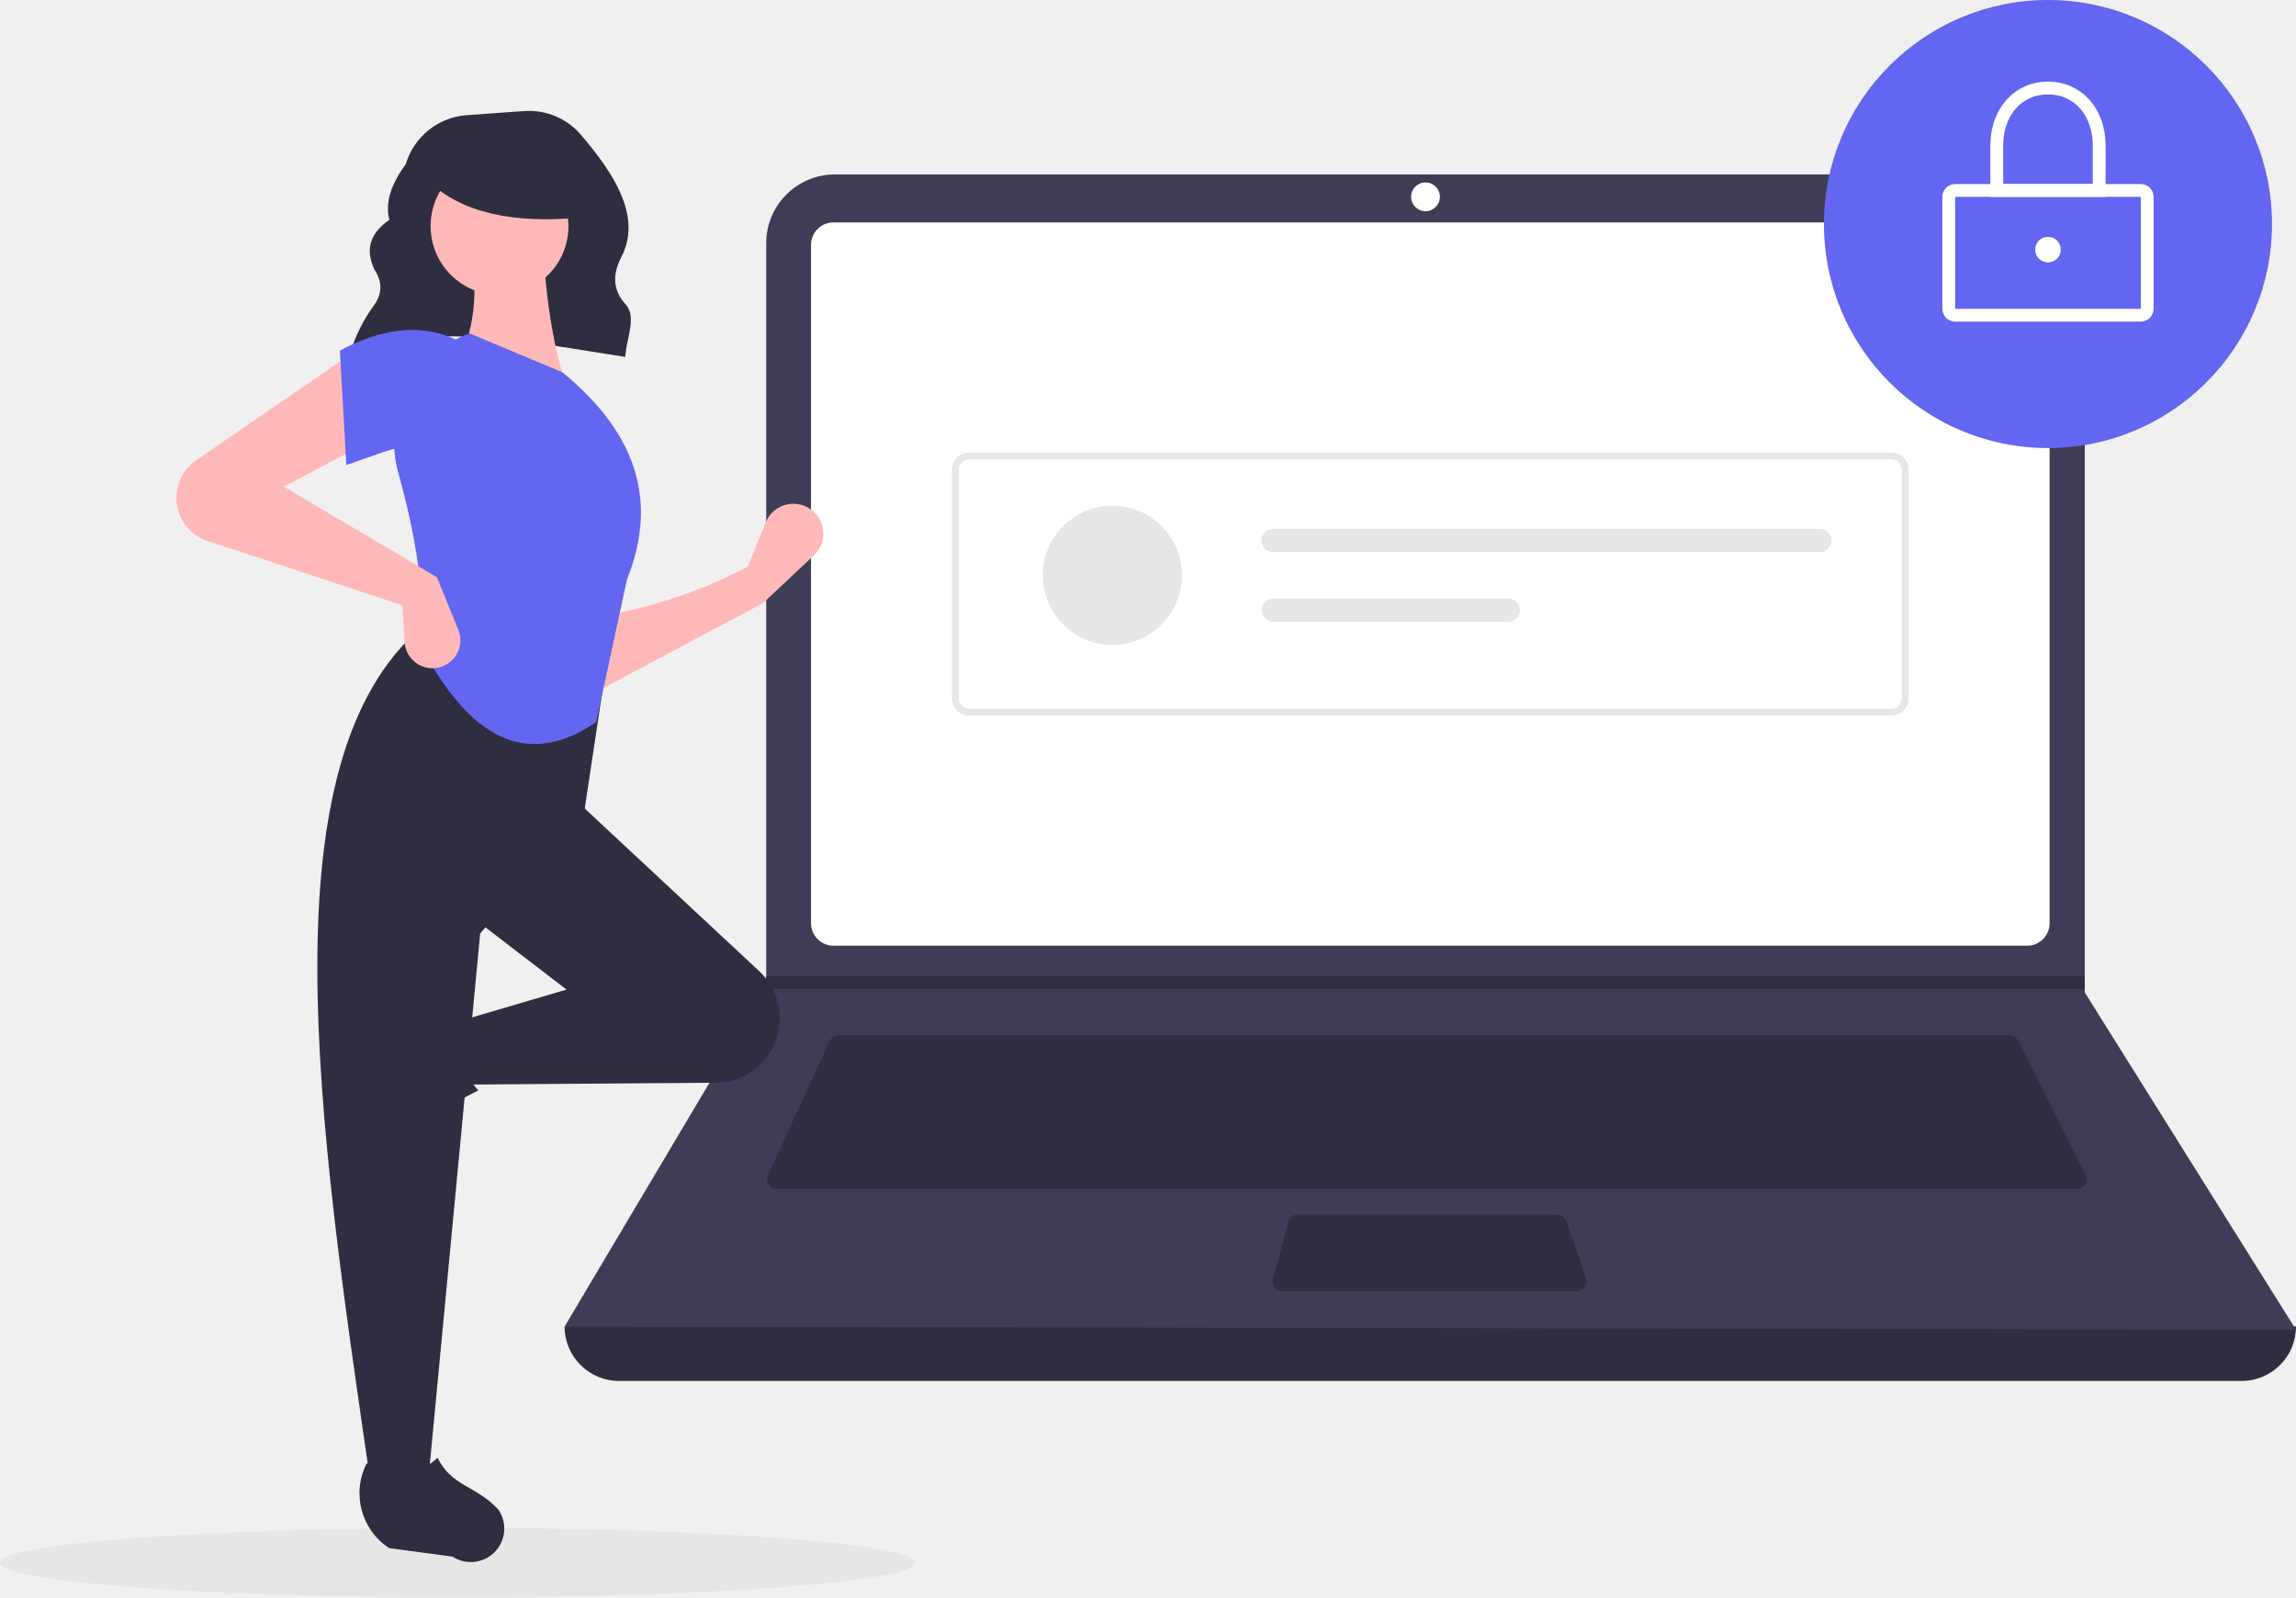
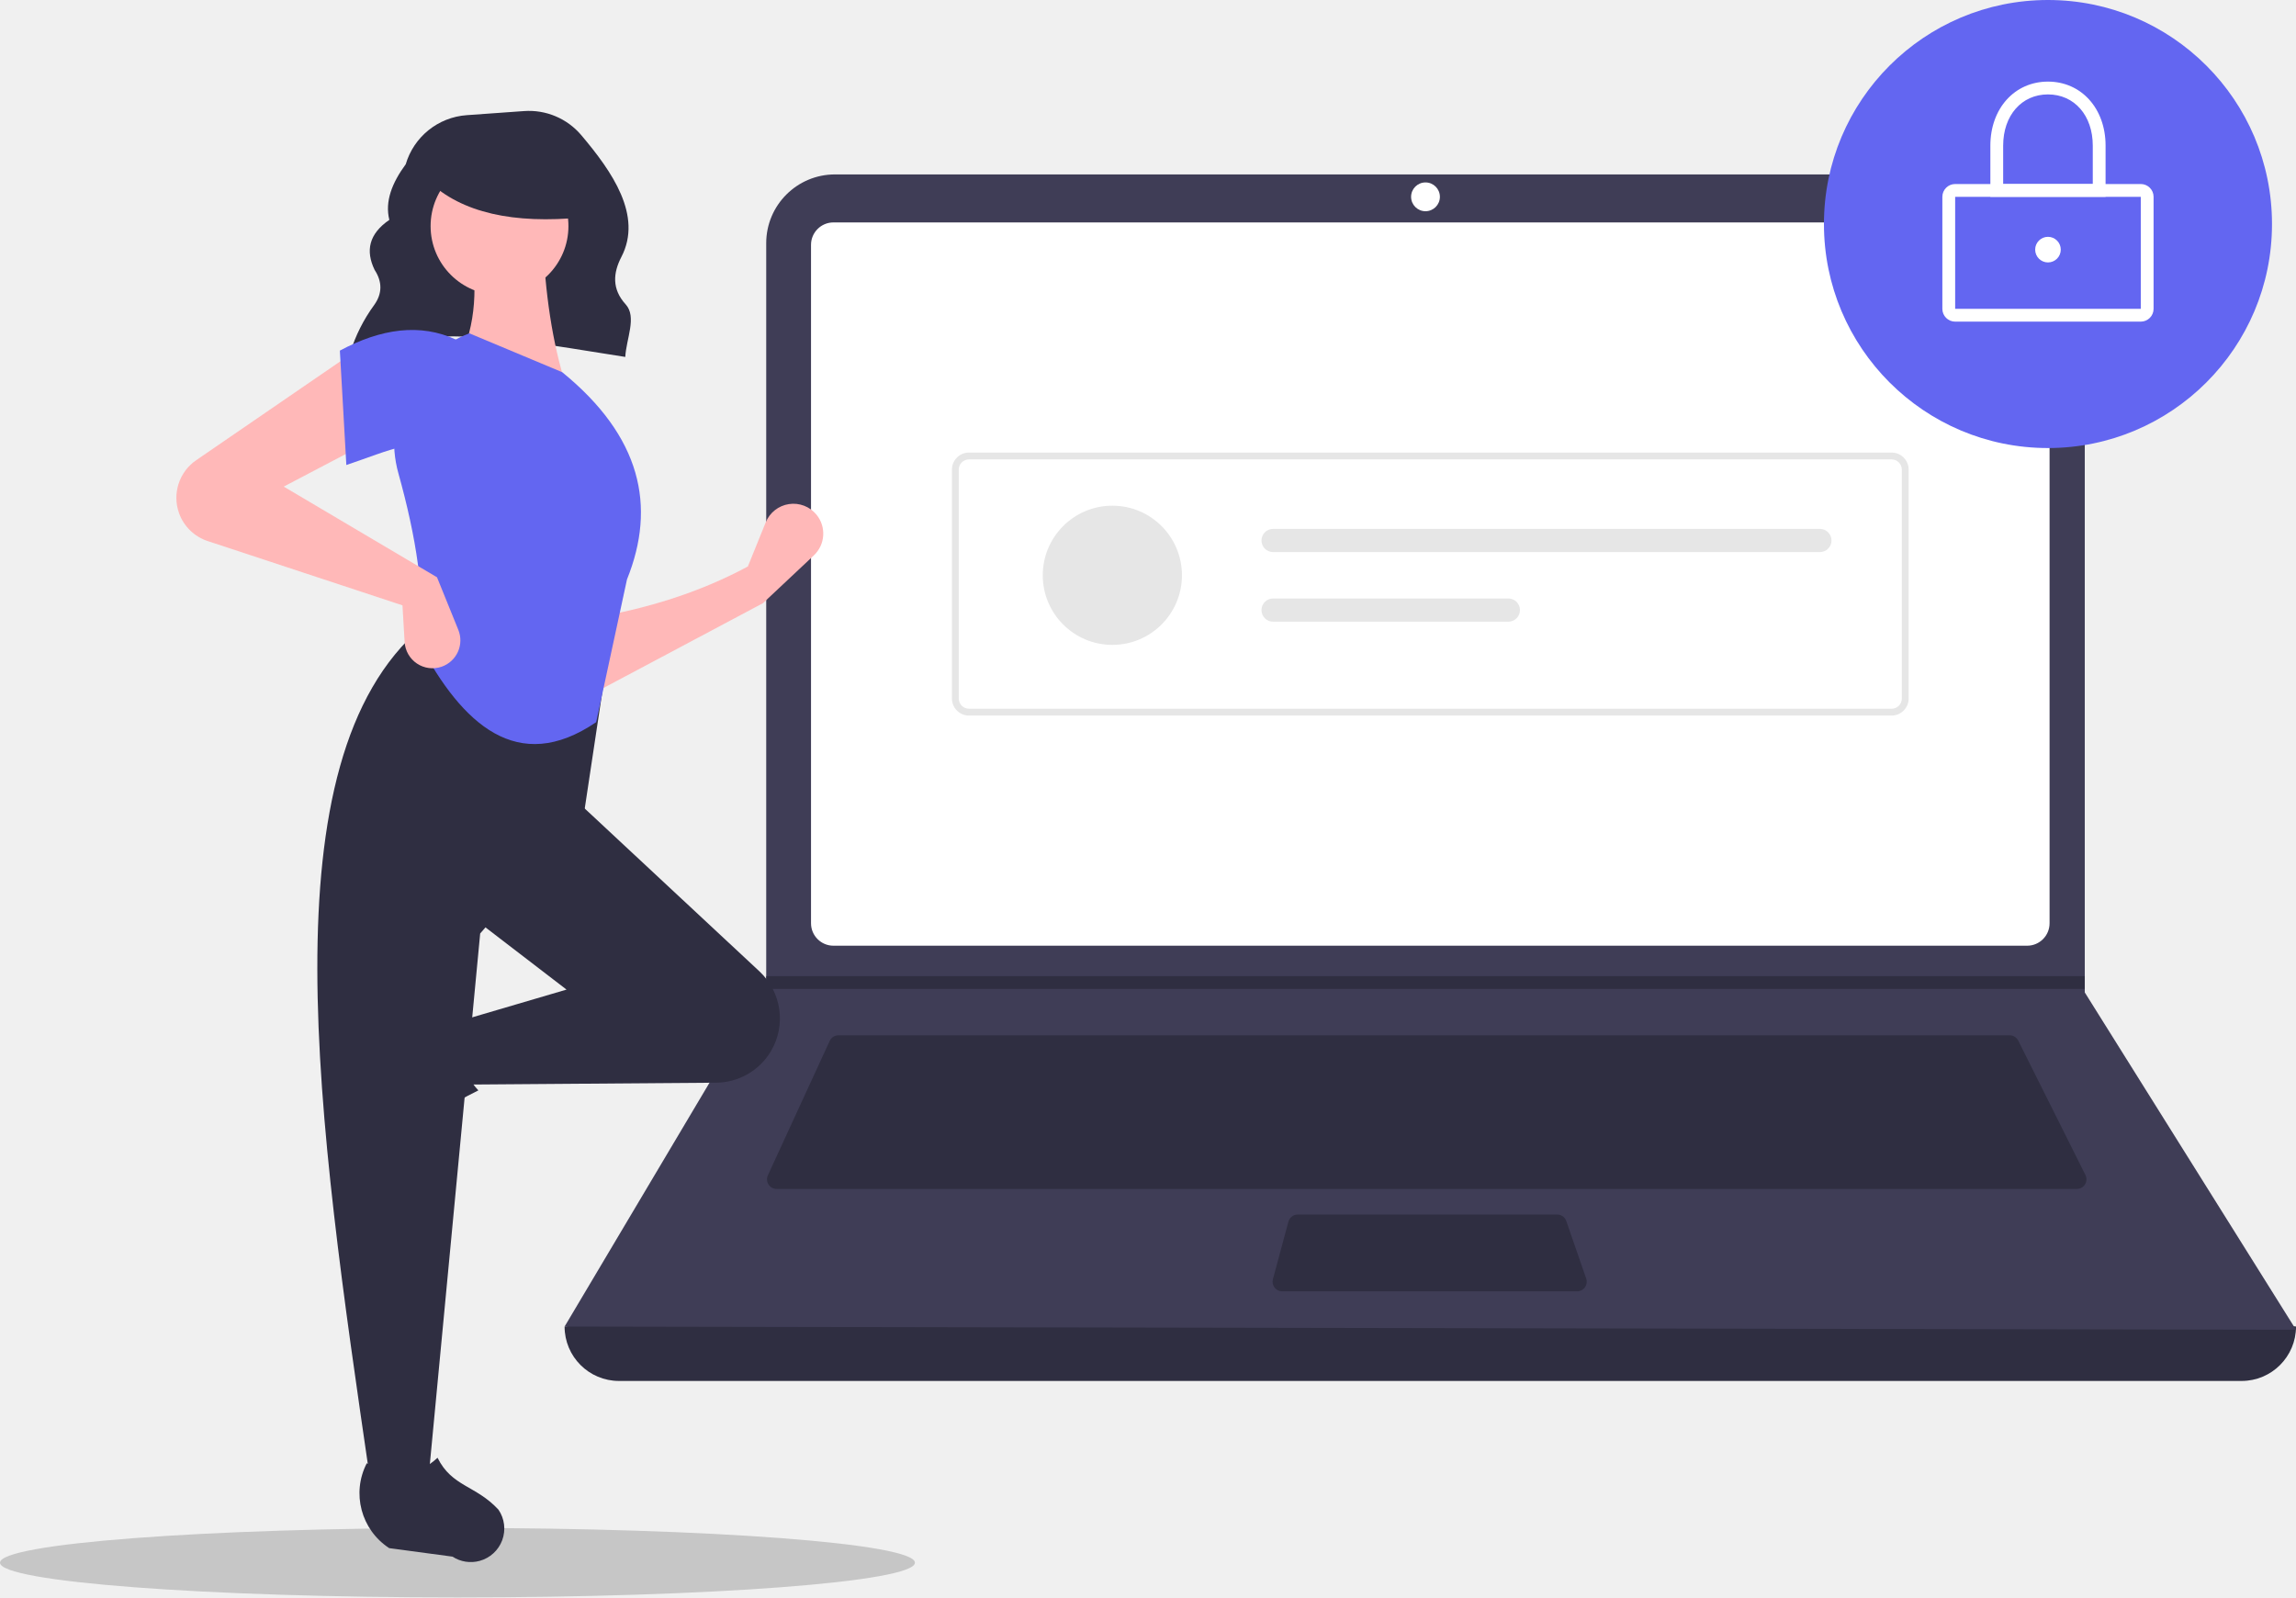
<svg xmlns="http://www.w3.org/2000/svg" width="793" height="551.732" viewBox="0 0 793 551.732" role="img" artist="Katerina Limpitsouni" source="https://undraw.co/">
-   <ellipse cx="158" cy="539.732" rx="158" ry="12" fill="#e6e6e6" />
+   <ellipse cx="158" cy="539.732" rx="158" ry="12" fill="#c6c6c6" />
  <path d="M324.272,296.554c27.497-11.695,61.744-4.285,95.191.858.311-6.228,4.084-13.808.132-18.153-4.801-5.279-4.359-10.825-1.47-16.404,7.388-14.265-3.197-29.444-13.884-42.065a23.669,23.669,0,0,0-19.755-8.292l-19.797,1.414A23.709,23.709,0,0,0,343.635,230.859v0c-4.727,6.429-7.257,12.841-5.664,19.219-7.081,4.839-8.27,10.68-5.089,17.264,2.698,4.146,2.669,8.182-.123,12.106a55.891,55.891,0,0,0-8.31,16.506Z" transform="translate(-203.5 -174.1342)" fill="#2f2e41" />
  <path d="M977.709,651.097H417.291A18.791,18.791,0,0,1,398.5,632.306h0q304.727-35.415,598,0h0A18.791,18.791,0,0,1,977.709,651.097Z" transform="translate(-203.5 -174.1342)" fill="#2f2e41" />
  <path d="M996.5,633.412l-598-1.105,69.306-116.616.332-.553V258.131a23.752,23.752,0,0,1,23.754-23.754H899.792a23.752,23.752,0,0,1,23.754,23.754V516.906Z" transform="translate(-203.5 -174.1342)" fill="#3f3d56" />
  <path d="M491.35,250.957a7.746,7.746,0,0,0-7.738,7.738V493.031a7.747,7.747,0,0,0,7.738,7.738H903.65a7.747,7.747,0,0,0,7.738-7.738V258.694a7.747,7.747,0,0,0-7.738-7.738Z" transform="translate(-203.5 -174.1342)" fill="#fff" />
  <path d="M493.078,531.718a3.325,3.325,0,0,0-3.013,1.93l-21.355,46.425a3.316,3.316,0,0,0,3.012,4.702H920.814a3.316,3.316,0,0,0,2.965-4.799L900.567,533.551a3.299,3.299,0,0,0-2.965-1.833Z" transform="translate(-203.5 -174.1342)" fill="#2f2e41" />
  <circle cx="492.342" cy="67.98" r="4.974" fill="#fff" />
  <path d="M651.7,593.619a3.321,3.321,0,0,0-3.202,2.454l-5.357,19.896a3.316,3.316,0,0,0,3.202,4.179h101.874a3.315,3.315,0,0,0,3.133-4.401l-6.887-19.896a3.318,3.318,0,0,0-3.134-2.231Z" transform="translate(-203.5 -174.1342)" fill="#2f2e41" />
  <polygon points="720.046 337.135 720.046 341.556 264.306 341.556 264.649 341.004 264.649 337.135 720.046 337.135" fill="#2f2e41" />
  <circle cx="707.335" cy="77.375" r="77.375" fill="#6366f1" />
  <path d="M942.89,285.223H878.779a4.426,4.426,0,0,1-4.421-4.421V242.114a4.426,4.426,0,0,1,4.421-4.421H942.89a4.426,4.426,0,0,1,4.421,4.421v38.688A4.426,4.426,0,0,1,942.89,285.223Zm-64.111-43.109v38.688h64.114L942.89,242.114Z" transform="translate(-203.5 -174.1342)" fill="#fff" />
  <path d="M930.731,242.114h-39.793V224.428c0-12.81,8.368-22.107,19.896-22.107s19.896,9.297,19.896,22.107Zm-35.372-4.421h30.95V224.428c0-10.413-6.363-17.686-15.475-17.686s-15.475,7.273-15.475,17.686Z" transform="translate(-203.5 -174.1342)" fill="#fff" />
  <circle cx="707.335" cy="86.218" r="4.421" fill="#fff" />
  <path d="M856.82,421.284H538.18a5.908,5.908,0,0,1-5.901-5.901V336.342a5.908,5.908,0,0,1,5.901-5.901H856.82a5.908,5.908,0,0,1,5.901,5.901V415.383A5.908,5.908,0,0,1,856.82,421.284Zm-318.64-88.482a3.544,3.544,0,0,0-3.54,3.54V415.383a3.544,3.544,0,0,0,3.54,3.54H856.82a3.544,3.544,0,0,0,3.54-3.54V336.342a3.544,3.544,0,0,0-3.54-3.54Z" transform="translate(-203.5 -174.1342)" fill="#e6e6e6" />
  <circle cx="384.19" cy="198.695" r="24.036" fill="#e6e6e6" />
  <path d="M643.203,356.805a4.006,4.006,0,1,0,0,8.012H832.061a4.006,4.006,0,0,0,0-8.012Z" transform="translate(-203.5 -174.1342)" fill="#e6e6e6" />
  <path d="M643.203,380.842a4.006,4.006,0,1,0,0,8.012H724.469a4.006,4.006,0,1,0,0-8.012Z" transform="translate(-203.5 -174.1342)" fill="#e6e6e6" />
  <path d="M467.022,382.462,408.119,413.778l-.746-26.096c19.226-3.209,37.517-8.797,54.429-17.895l6.16-15.22a10.318,10.318,0,0,1,17.536-2.678l0,0a10.318,10.318,0,0,1-.908,14.069Z" transform="translate(-203.5 -174.1342)" fill="#ffb8b8" />
  <path d="M323.098,563.267v0a11.574,11.574,0,0,1,1.469-9.363l12.939-19.858a22.612,22.612,0,0,1,29.335-7.739h0c-5.438,9.256-4.68,17.377,1.878,24.434a117.631,117.631,0,0,0-27.936,19.045A11.574,11.574,0,0,1,323.098,563.267Z" transform="translate(-203.5 -174.1342)" fill="#2f2e41" />
  <path d="M469.705,537.303l0,0a22.203,22.203,0,0,1-18.871,10.779l-85.96.651-3.728-21.623,38.026-11.184-32.061-24.605L402.154,450.313l63.65,59.324A22.203,22.203,0,0,1,469.705,537.303Z" transform="translate(-203.5 -174.1342)" fill="#2f2e41" />
  <path d="M351.453,685.179H331.321c-18.075-123.898-36.474-248.142,17.895-294.515l64.122,10.439L405.136,455.532l-35.789,41.008Z" transform="translate(-203.5 -174.1342)" fill="#2f2e41" />
  <path d="M369.149,713.246h0a11.574,11.574,0,0,1-9.363-1.469l-21.859-2.938a22.612,22.612,0,0,1-7.741-29.335v0c9.257,5.437,17.377,4.679,24.434-1.879,4.986,10.067,13.201,9.453,21.047,17.935A11.574,11.574,0,0,1,369.149,713.246Z" transform="translate(-203.5 -174.1342)" fill="#2f2e41" />
  <path d="M399.172,307.902l-37.28-8.947c6.192-12.674,6.702-26.776,3.728-41.754l25.351-.746C391.764,275.08,394.167,292.481,399.172,307.902Z" transform="translate(-203.5 -174.1342)" fill="#ffb8b8" />
  <path d="M409.418,423.552c-27.139,18.493-46.314.633-60.947-26.923,2.033-16.862-1.259-37.041-7.357-58.966a40.138,40.138,0,0,1,24.506-48.401h0l32.061,13.421c27.224,22.19,32.582,46.227,22.368,71.578Z" transform="translate(-203.5 -174.1342)" fill="#6366f1" />
  <path d="M331.321,326.542,301.497,342.2l52.938,31.316,7.366,18.17a9.637,9.637,0,0,1-5.789,12.731h0a9.637,9.637,0,0,1-12.762-8.544l-.745-12.663-67.284-22.204a15.733,15.733,0,0,1-9.873-9.611v0a15.733,15.733,0,0,1,5.903-18.303l54.105-37.118Z" transform="translate(-203.5 -174.1342)" fill="#ffb8b8" />
  <path d="M361.146,329.524c-12.439-5.451-23.749.47-38.026,5.219l-2.237-39.517c14.176-7.556,27.692-9.593,40.263-3.728Z" transform="translate(-203.5 -174.1342)" fill="#6366f1" />
  <circle cx="172.525" cy="78.093" r="23.802" fill="#ffb8b8" />
  <path d="M404.5,249.224c-23.566,2.308-41.523-1.546-53-12.52v-8.838h51Z" transform="translate(-203.5 -174.1342)" fill="#2f2e41" />
</svg>
